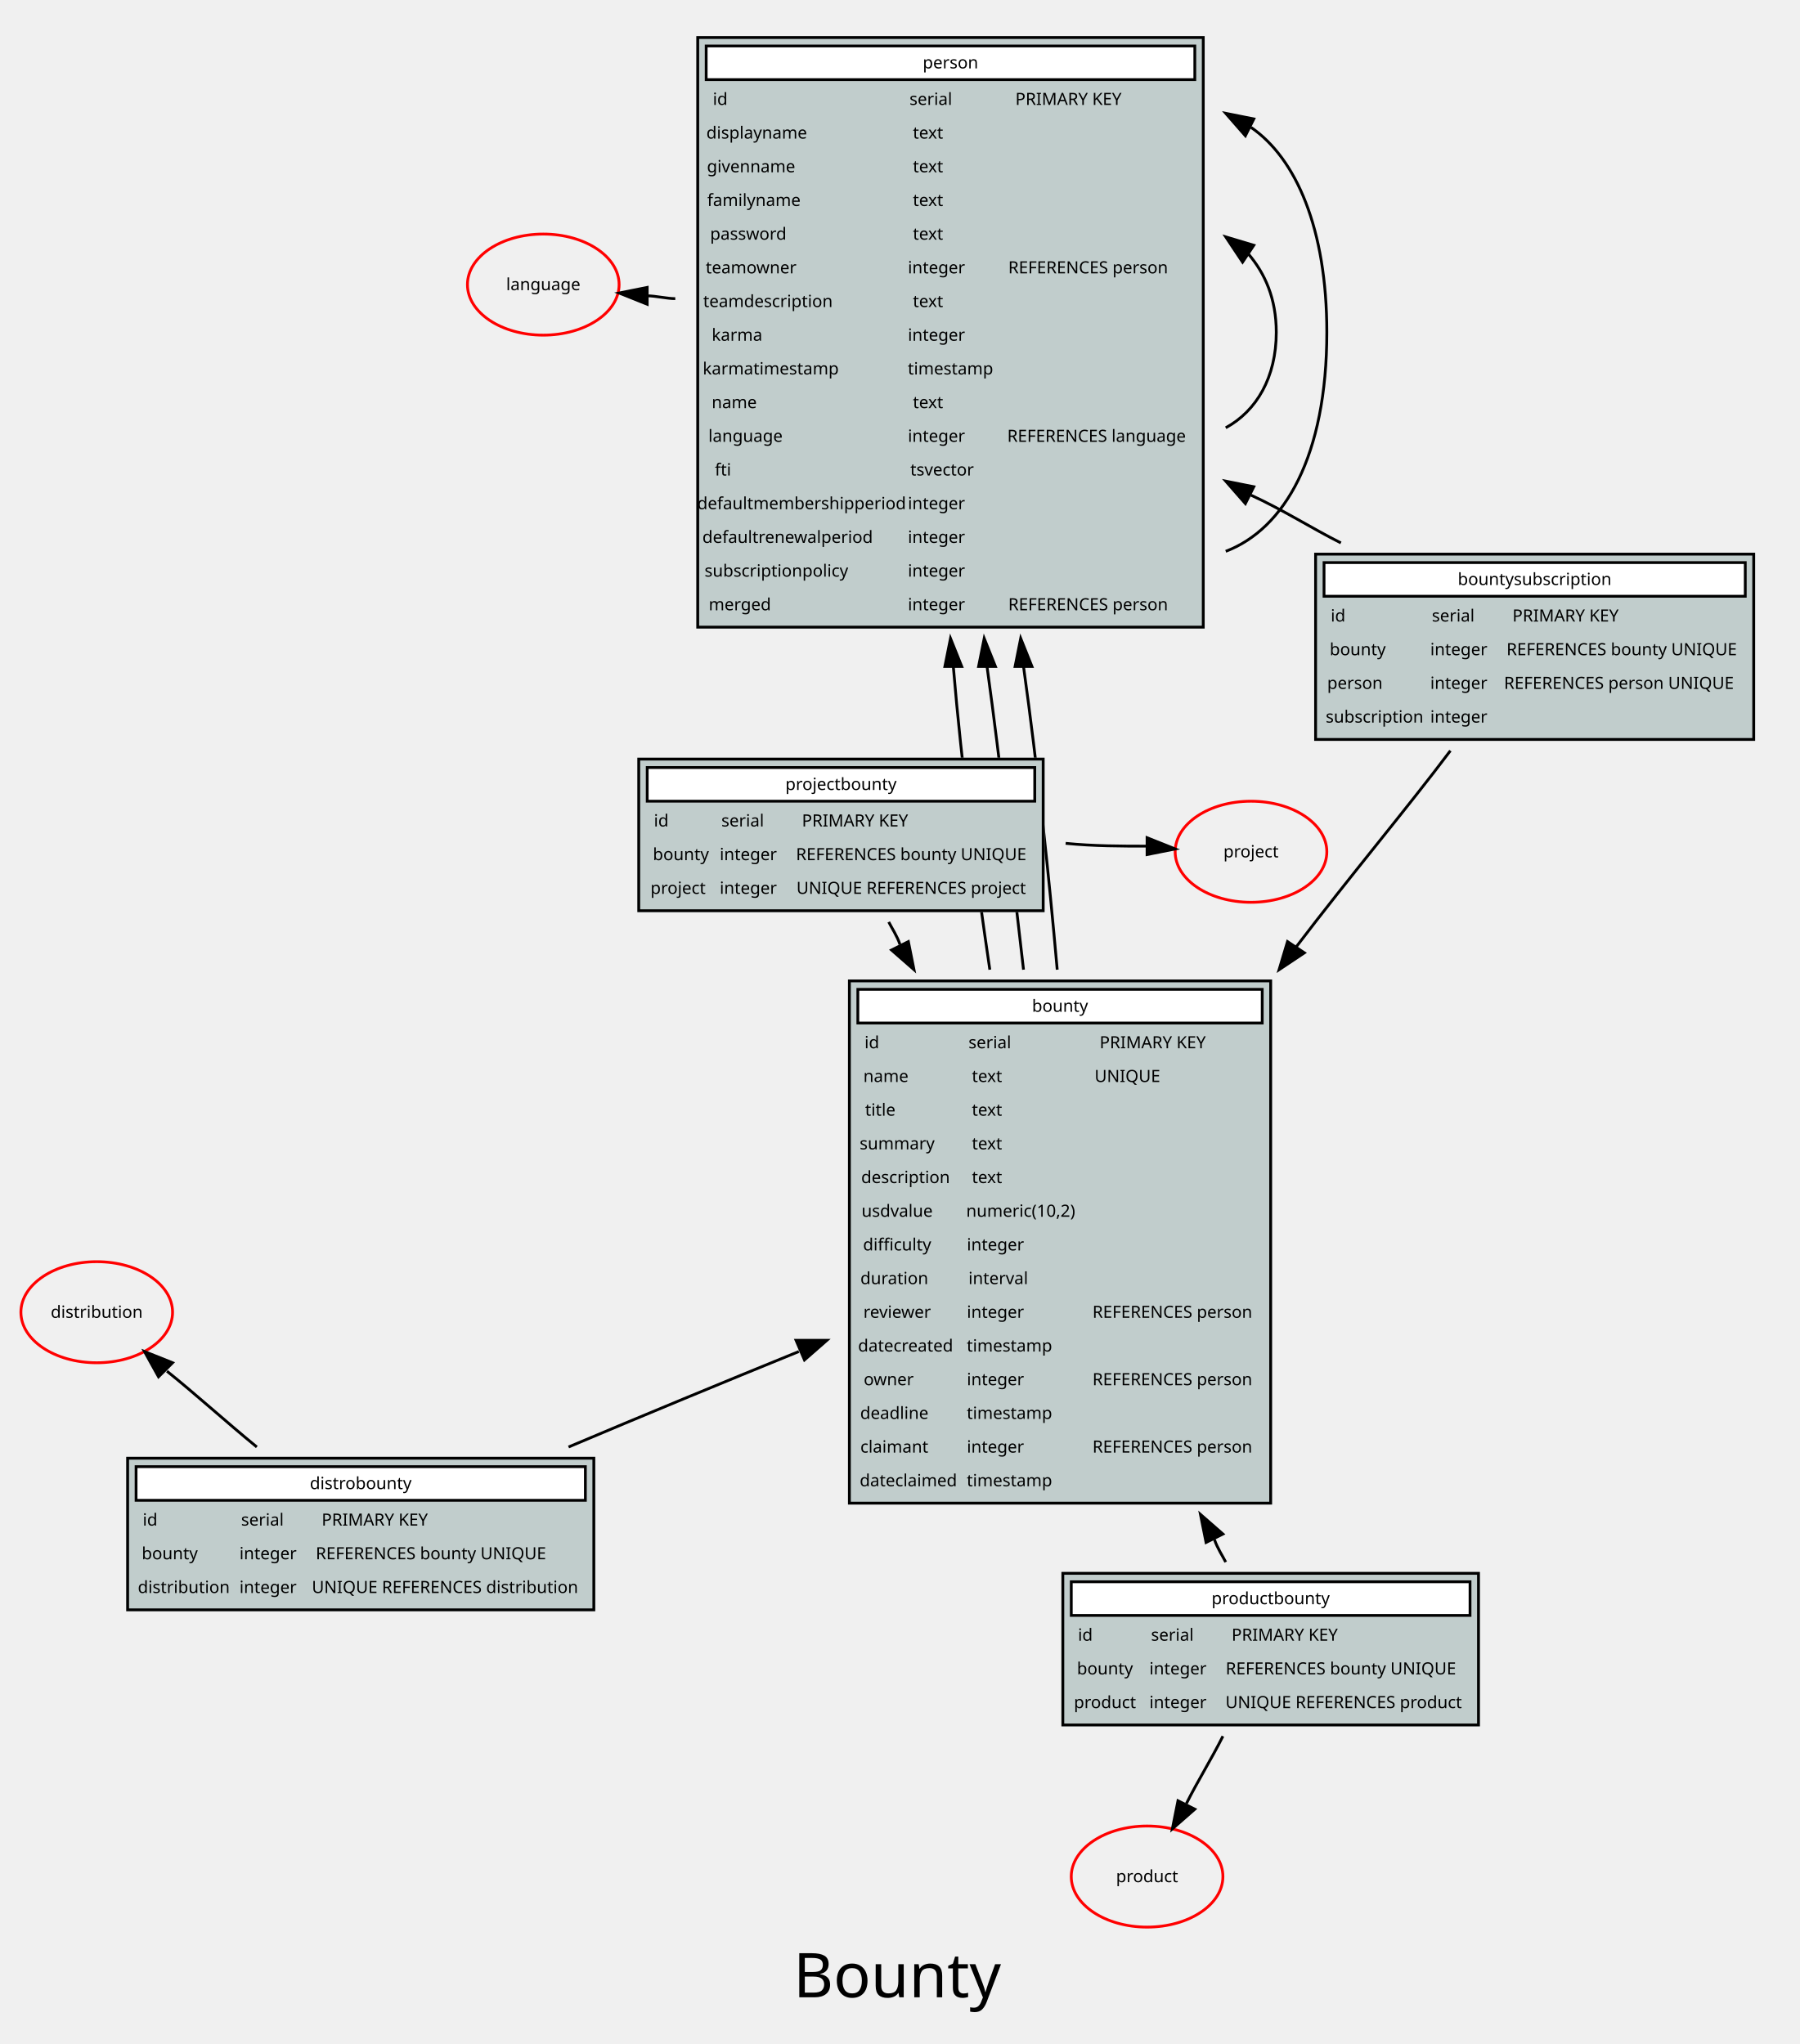
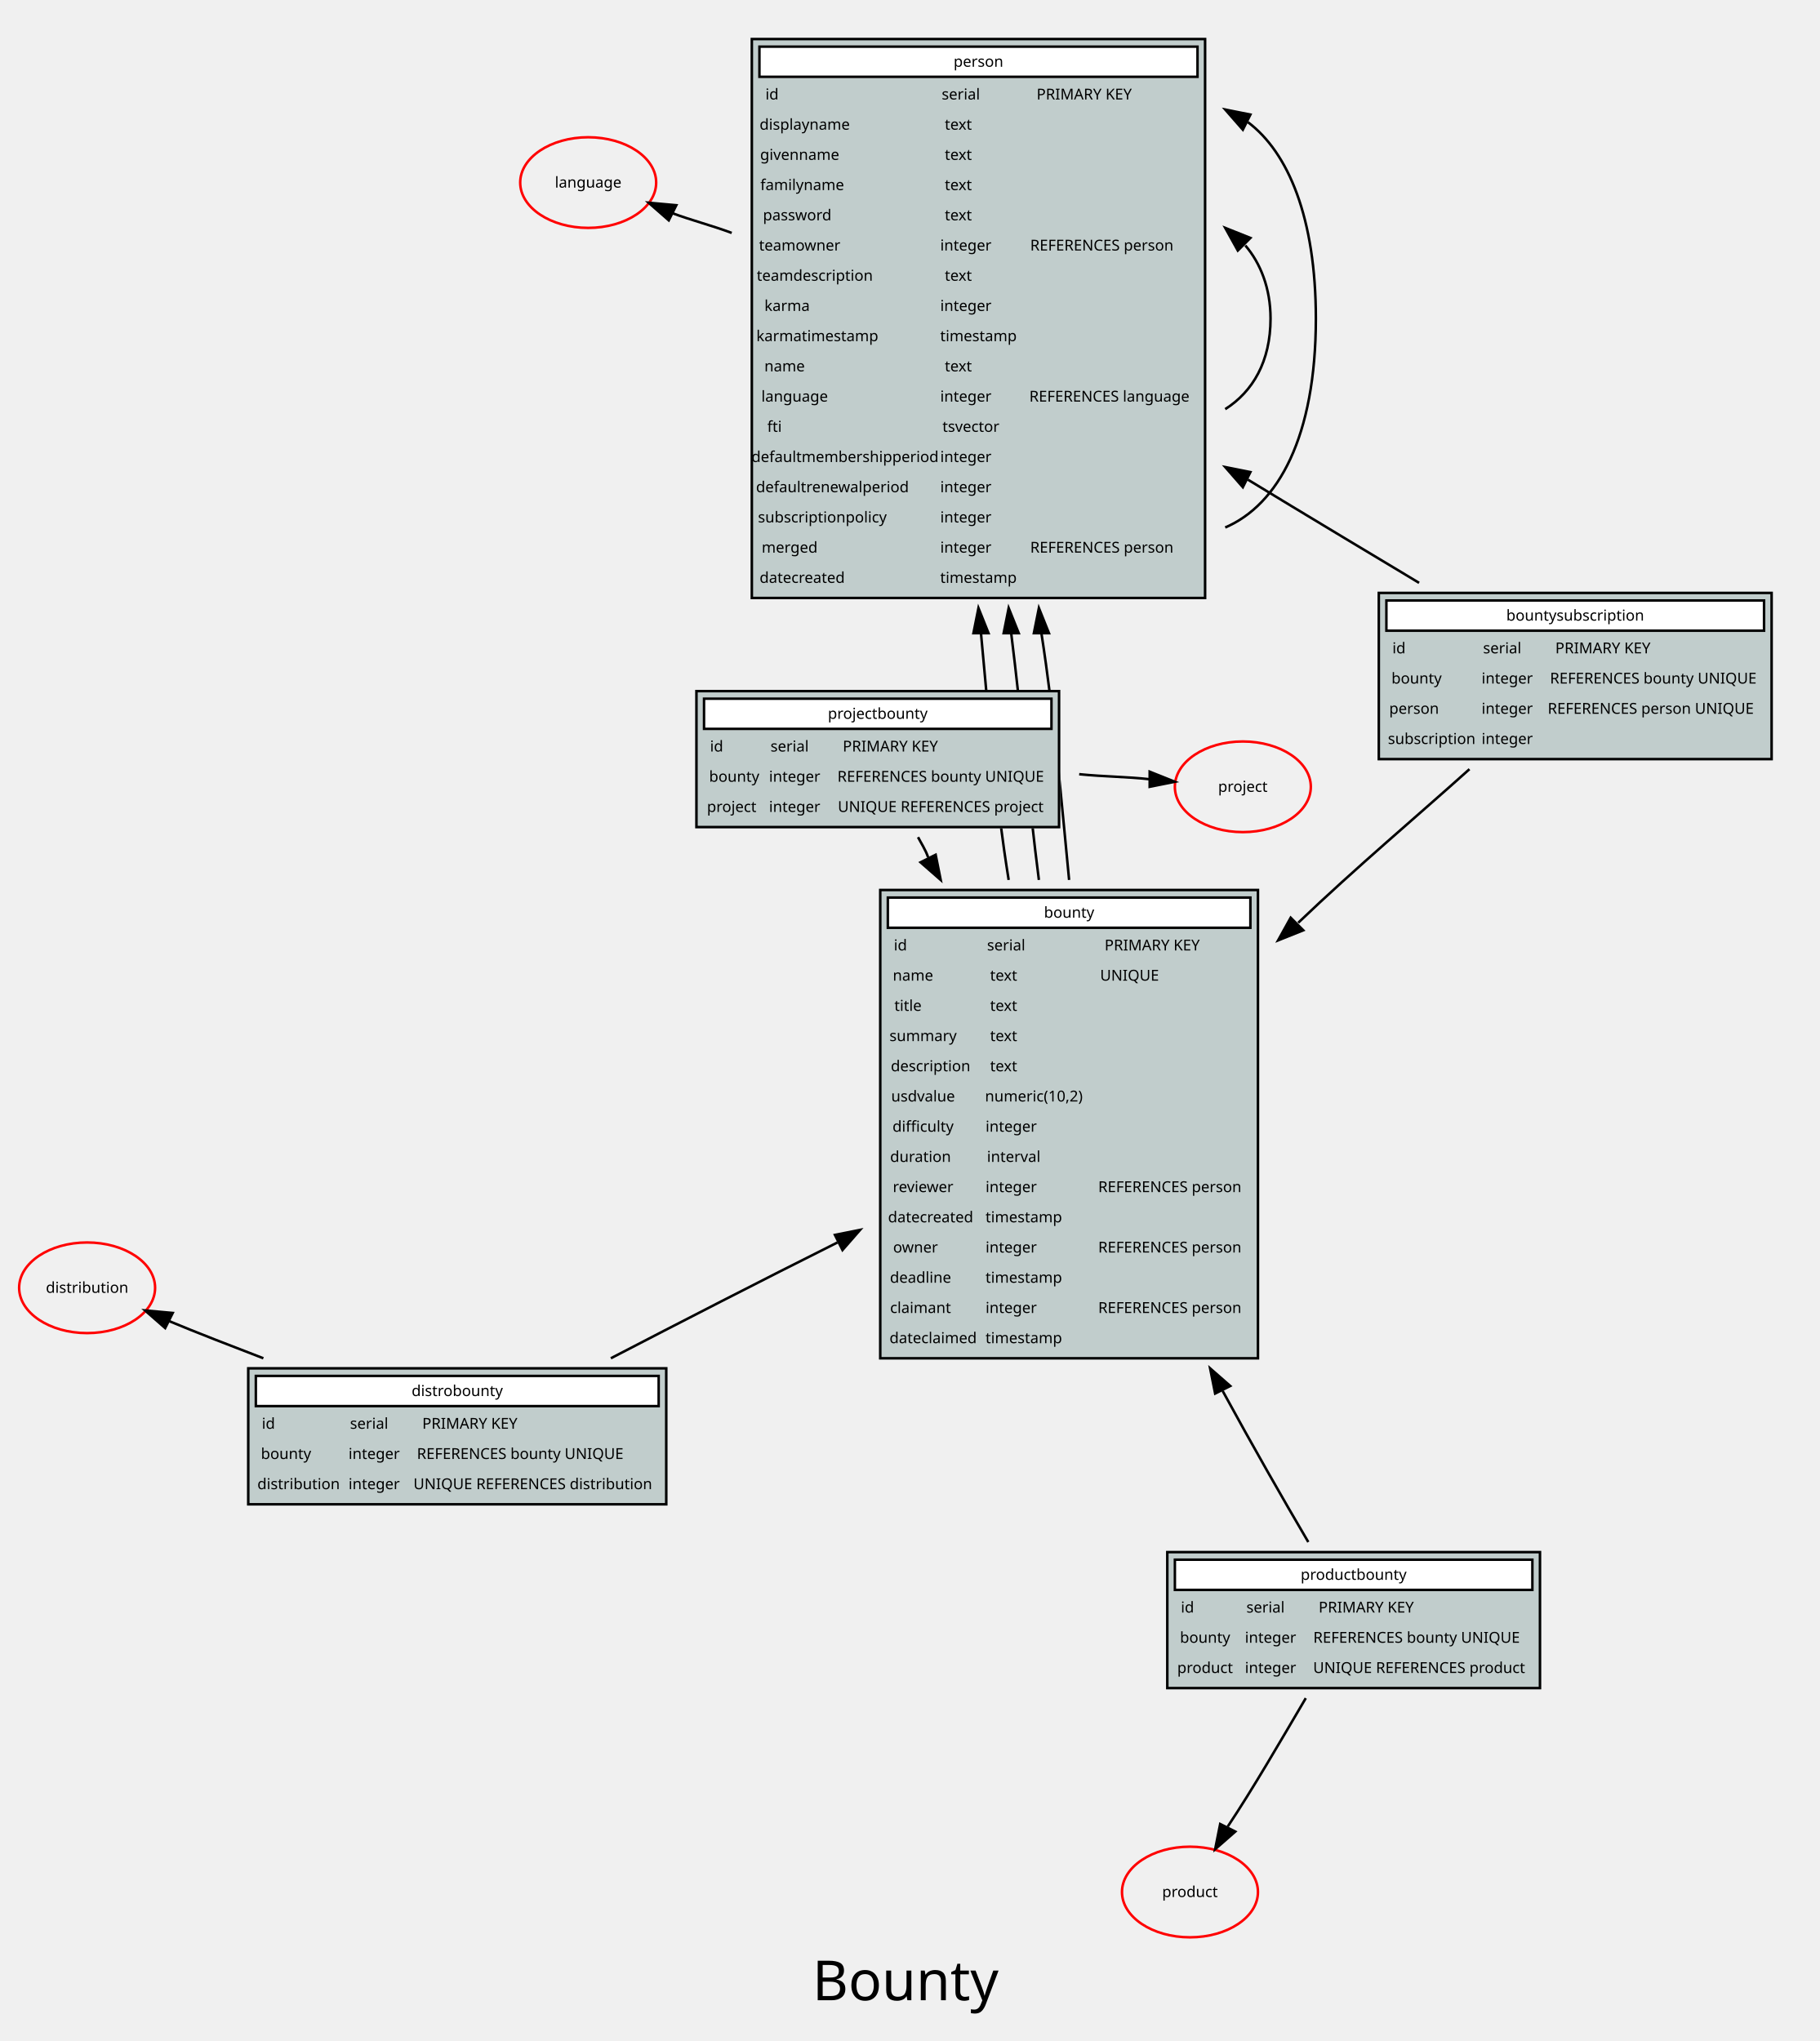
- <svg xmlns="http://www.w3.org/2000/svg" width="471px" height="535px" viewBox="-1 -1 470 534">
-   <g id="graph0" class="graph" transform="scale(0.73352)" style="font-family:Times-Roman;font-size:14.00;">
-     <text text-anchor="middle" style="font-size:22.00;" x="318" y="710">Bounty</text>
+ <svg xmlns="http://www.w3.org/2000/svg" width="477px" height="535px" viewBox="-1 -1 476 534">
+   <g id="graph0" class="graph" transform="scale(0.65869)" style="font-family:Times-Roman;font-size:14.00;">
+     <text text-anchor="middle" style="font-size:22.00;" x="358" y="793">Bounty</text>
    <g id="node1" class="node">
-       <polygon style="fill:#c1cdcc;stroke:#c1cdcc;" points="301,534 301,348 451,348 451,534 301,534" />
-       <polygon style="fill:white;stroke:white;" points="304,363 304,351 448,351 448,363 304,363" />
-       <text text-anchor="middle" style="font-size:6.00;" x="376" y="359">bounty</text>
-       <polygon style="fill:none;stroke:black;" points="304,363 304,351 448,351 448,363 304,363" />
-       <text text-anchor="middle" style="font-size:6.00;" x="309" y="372">id</text>
-       <text text-anchor="middle" style="font-size:6.00;" x="351" y="372">serial</text>
-       <text text-anchor="middle" style="font-size:6.00;" x="409" y="372"> PRIMARY KEY </text>
-       <text text-anchor="middle" style="font-size:6.00;" x="314" y="384">name</text>
-       <text text-anchor="middle" style="font-size:6.00;" x="350" y="384">text</text>
-       <text text-anchor="middle" style="font-size:6.00;" x="400" y="384"> UNIQUE </text>
-       <text text-anchor="middle" style="font-size:6.00;" x="312" y="396">title</text>
-       <text text-anchor="middle" style="font-size:6.00;" x="350" y="396">text</text>
-       <text text-anchor="middle" style="font-size:6.00;" x="318" y="408">summary</text>
-       <text text-anchor="middle" style="font-size:6.00;" x="350" y="408">text</text>
-       <text text-anchor="middle" style="font-size:6.00;" x="321" y="420">description</text>
-       <text text-anchor="middle" style="font-size:6.00;" x="350" y="420">text</text>
-       <text text-anchor="middle" style="font-size:6.00;" x="318" y="432">usdvalue</text>
-       <text text-anchor="middle" style="font-size:6.00;" x="362" y="432">numeric(10,2)</text>
-       <text text-anchor="middle" style="font-size:6.00;" x="318" y="444">difficulty</text>
-       <text text-anchor="middle" style="font-size:6.00;" x="353" y="444">integer</text>
-       <text text-anchor="middle" style="font-size:6.00;" x="317" y="456">duration</text>
-       <text text-anchor="middle" style="font-size:6.00;" x="354" y="456">interval</text>
-       <text text-anchor="middle" style="font-size:6.00;" x="318" y="468">reviewer</text>
-       <text text-anchor="middle" style="font-size:6.00;" x="353" y="468">integer</text>
-       <text text-anchor="middle" style="font-size:6.00;" x="416" y="468"> REFERENCES person </text>
-       <text text-anchor="middle" style="font-size:6.00;" x="321" y="480">datecreated</text>
-       <text text-anchor="middle" style="font-size:6.00;" x="358" y="480">timestamp</text>
-       <text text-anchor="middle" style="font-size:6.00;" x="315" y="492">owner</text>
-       <text text-anchor="middle" style="font-size:6.00;" x="353" y="492">integer</text>
-       <text text-anchor="middle" style="font-size:6.00;" x="416" y="492"> REFERENCES person </text>
-       <text text-anchor="middle" style="font-size:6.00;" x="317" y="504">deadline</text>
-       <text text-anchor="middle" style="font-size:6.00;" x="358" y="504">timestamp</text>
-       <text text-anchor="middle" style="font-size:6.00;" x="317" y="516">claimant</text>
-       <text text-anchor="middle" style="font-size:6.00;" x="353" y="516">integer</text>
-       <text text-anchor="middle" style="font-size:6.00;" x="416" y="516"> REFERENCES person </text>
-       <text text-anchor="middle" style="font-size:6.00;" x="322" y="528">dateclaimed</text>
-       <text text-anchor="middle" style="font-size:6.00;" x="358" y="528">timestamp</text>
-       <polygon style="fill:none;stroke:black;" points="301,534 301,348 451,348 451,534 301,534" />
+       <polygon style="fill:#c1cdcc;stroke:#c1cdcc;" points="348,538 348,352 498,352 498,538 348,538" />
+       <polygon style="fill:white;stroke:white;" points="351,367 351,355 495,355 495,367 351,367" />
+       <text text-anchor="middle" style="font-size:6.00;" x="423" y="363">bounty</text>
+       <polygon style="fill:none;stroke:black;" points="351,367 351,355 495,355 495,367 351,367" />
+       <text text-anchor="middle" style="font-size:6.00;" x="356" y="376">id</text>
+       <text text-anchor="middle" style="font-size:6.00;" x="398" y="376">serial</text>
+       <text text-anchor="middle" style="font-size:6.00;" x="456" y="376"> PRIMARY KEY </text>
+       <text text-anchor="middle" style="font-size:6.00;" x="361" y="388">name</text>
+       <text text-anchor="middle" style="font-size:6.00;" x="397" y="388">text</text>
+       <text text-anchor="middle" style="font-size:6.00;" x="447" y="388"> UNIQUE </text>
+       <text text-anchor="middle" style="font-size:6.00;" x="359" y="400">title</text>
+       <text text-anchor="middle" style="font-size:6.00;" x="397" y="400">text</text>
+       <text text-anchor="middle" style="font-size:6.00;" x="365" y="412">summary</text>
+       <text text-anchor="middle" style="font-size:6.00;" x="397" y="412">text</text>
+       <text text-anchor="middle" style="font-size:6.00;" x="368" y="424">description</text>
+       <text text-anchor="middle" style="font-size:6.00;" x="397" y="424">text</text>
+       <text text-anchor="middle" style="font-size:6.00;" x="365" y="436">usdvalue</text>
+       <text text-anchor="middle" style="font-size:6.00;" x="409" y="436">numeric(10,2)</text>
+       <text text-anchor="middle" style="font-size:6.00;" x="365" y="448">difficulty</text>
+       <text text-anchor="middle" style="font-size:6.00;" x="400" y="448">integer</text>
+       <text text-anchor="middle" style="font-size:6.00;" x="364" y="460">duration</text>
+       <text text-anchor="middle" style="font-size:6.00;" x="401" y="460">interval</text>
+       <text text-anchor="middle" style="font-size:6.00;" x="365" y="472">reviewer</text>
+       <text text-anchor="middle" style="font-size:6.00;" x="400" y="472">integer</text>
+       <text text-anchor="middle" style="font-size:6.00;" x="463" y="472"> REFERENCES person </text>
+       <text text-anchor="middle" style="font-size:6.00;" x="368" y="484">datecreated</text>
+       <text text-anchor="middle" style="font-size:6.00;" x="405" y="484">timestamp</text>
+       <text text-anchor="middle" style="font-size:6.00;" x="362" y="496">owner</text>
+       <text text-anchor="middle" style="font-size:6.00;" x="400" y="496">integer</text>
+       <text text-anchor="middle" style="font-size:6.00;" x="463" y="496"> REFERENCES person </text>
+       <text text-anchor="middle" style="font-size:6.00;" x="364" y="508">deadline</text>
+       <text text-anchor="middle" style="font-size:6.00;" x="405" y="508">timestamp</text>
+       <text text-anchor="middle" style="font-size:6.00;" x="364" y="520">claimant</text>
+       <text text-anchor="middle" style="font-size:6.00;" x="400" y="520">integer</text>
+       <text text-anchor="middle" style="font-size:6.00;" x="463" y="520"> REFERENCES person </text>
+       <text text-anchor="middle" style="font-size:6.00;" x="369" y="532">dateclaimed</text>
+       <text text-anchor="middle" style="font-size:6.00;" x="405" y="532">timestamp</text>
+       <polygon style="fill:none;stroke:black;" points="348,538 348,352 498,352 498,538 348,538" />
    </g>
    <g id="node4" class="node">
-       <polygon style="fill:#c1cdcc;stroke:#c1cdcc;" points="247,222 247,12 427,12 427,222 247,222" />
-       <polygon style="fill:white;stroke:white;" points="250,27 250,15 424,15 424,27 250,27" />
-       <text text-anchor="middle" style="font-size:6.00;" x="337" y="23">person</text>
-       <polygon style="fill:none;stroke:black;" points="250,27 250,15 424,15 424,27 250,27" />
-       <text text-anchor="middle" style="font-size:6.00;" x="255" y="36">id</text>
-       <text text-anchor="middle" style="font-size:6.00;" x="330" y="36">serial</text>
-       <text text-anchor="middle" style="font-size:6.00;" x="379" y="36"> PRIMARY KEY </text>
-       <text text-anchor="middle" style="font-size:6.00;" x="268" y="48">displayname</text>
-       <text text-anchor="middle" style="font-size:6.00;" x="329" y="48">text</text>
-       <text text-anchor="middle" style="font-size:6.00;" x="266" y="60">givenname</text>
-       <text text-anchor="middle" style="font-size:6.00;" x="329" y="60">text</text>
-       <text text-anchor="middle" style="font-size:6.00;" x="267" y="72">familyname</text>
-       <text text-anchor="middle" style="font-size:6.00;" x="329" y="72">text</text>
-       <text text-anchor="middle" style="font-size:6.00;" x="265" y="84">password</text>
-       <text text-anchor="middle" style="font-size:6.00;" x="329" y="84">text</text>
-       <text text-anchor="middle" style="font-size:6.00;" x="266" y="96">teamowner</text>
-       <text text-anchor="middle" style="font-size:6.00;" x="332" y="96">integer</text>
-       <text text-anchor="middle" style="font-size:6.00;" x="386" y="96"> REFERENCES person </text>
-       <text text-anchor="middle" style="font-size:6.00;" x="272" y="108">teamdescription</text>
-       <text text-anchor="middle" style="font-size:6.00;" x="329" y="108">text</text>
-       <text text-anchor="middle" style="font-size:6.00;" x="261" y="120">karma</text>
-       <text text-anchor="middle" style="font-size:6.00;" x="332" y="120">integer</text>
-       <text text-anchor="middle" style="font-size:6.00;" x="273" y="132">karmatimestamp</text>
-       <text text-anchor="middle" style="font-size:6.00;" x="337" y="132">timestamp</text>
-       <text text-anchor="middle" style="font-size:6.00;" x="260" y="144">name</text>
-       <text text-anchor="middle" style="font-size:6.00;" x="329" y="144">text</text>
-       <text text-anchor="middle" style="font-size:6.00;" x="264" y="156">language</text>
-       <text text-anchor="middle" style="font-size:6.00;" x="332" y="156">integer</text>
-       <text text-anchor="middle" style="font-size:6.00;" x="389" y="156"> REFERENCES language </text>
-       <text text-anchor="middle" style="font-size:6.00;" x="256" y="168">fti</text>
-       <text text-anchor="middle" style="font-size:6.00;" x="334" y="168">tsvector</text>
-       <text text-anchor="middle" style="font-size:6.00;" x="284" y="180">defaultmembershipperiod</text>
-       <text text-anchor="middle" style="font-size:6.00;" x="332" y="180">integer</text>
-       <text text-anchor="middle" style="font-size:6.00;" x="279" y="192">defaultrenewalperiod</text>
-       <text text-anchor="middle" style="font-size:6.00;" x="332" y="192">integer</text>
-       <text text-anchor="middle" style="font-size:6.00;" x="275" y="204">subscriptionpolicy</text>
-       <text text-anchor="middle" style="font-size:6.00;" x="332" y="204">integer</text>
-       <text text-anchor="middle" style="font-size:6.00;" x="262" y="216">merged</text>
-       <text text-anchor="middle" style="font-size:6.00;" x="332" y="216">integer</text>
-       <text text-anchor="middle" style="font-size:6.00;" x="386" y="216"> REFERENCES person </text>
-       <polygon style="fill:none;stroke:black;" points="247,222 247,12 427,12 427,222 247,222" />
+       <polygon style="fill:#c1cdcc;stroke:#c1cdcc;" points="297,236 297,14 477,14 477,236 297,236" />
+       <polygon style="fill:white;stroke:white;" points="300,29 300,17 474,17 474,29 300,29" />
+       <text text-anchor="middle" style="font-size:6.00;" x="387" y="25">person</text>
+       <polygon style="fill:none;stroke:black;" points="300,29 300,17 474,17 474,29 300,29" />
+       <text text-anchor="middle" style="font-size:6.00;" x="305" y="38">id</text>
+       <text text-anchor="middle" style="font-size:6.00;" x="380" y="38">serial</text>
+       <text text-anchor="middle" style="font-size:6.00;" x="429" y="38"> PRIMARY KEY </text>
+       <text text-anchor="middle" style="font-size:6.00;" x="318" y="50">displayname</text>
+       <text text-anchor="middle" style="font-size:6.00;" x="379" y="50">text</text>
+       <text text-anchor="middle" style="font-size:6.00;" x="316" y="62">givenname</text>
+       <text text-anchor="middle" style="font-size:6.00;" x="379" y="62">text</text>
+       <text text-anchor="middle" style="font-size:6.00;" x="317" y="74">familyname</text>
+       <text text-anchor="middle" style="font-size:6.00;" x="379" y="74">text</text>
+       <text text-anchor="middle" style="font-size:6.00;" x="315" y="86">password</text>
+       <text text-anchor="middle" style="font-size:6.00;" x="379" y="86">text</text>
+       <text text-anchor="middle" style="font-size:6.00;" x="316" y="98">teamowner</text>
+       <text text-anchor="middle" style="font-size:6.00;" x="382" y="98">integer</text>
+       <text text-anchor="middle" style="font-size:6.00;" x="436" y="98"> REFERENCES person </text>
+       <text text-anchor="middle" style="font-size:6.00;" x="322" y="110">teamdescription</text>
+       <text text-anchor="middle" style="font-size:6.00;" x="379" y="110">text</text>
+       <text text-anchor="middle" style="font-size:6.00;" x="311" y="122">karma</text>
+       <text text-anchor="middle" style="font-size:6.00;" x="382" y="122">integer</text>
+       <text text-anchor="middle" style="font-size:6.00;" x="323" y="134">karmatimestamp</text>
+       <text text-anchor="middle" style="font-size:6.00;" x="387" y="134">timestamp</text>
+       <text text-anchor="middle" style="font-size:6.00;" x="310" y="146">name</text>
+       <text text-anchor="middle" style="font-size:6.00;" x="379" y="146">text</text>
+       <text text-anchor="middle" style="font-size:6.00;" x="314" y="158">language</text>
+       <text text-anchor="middle" style="font-size:6.00;" x="382" y="158">integer</text>
+       <text text-anchor="middle" style="font-size:6.00;" x="439" y="158"> REFERENCES language </text>
+       <text text-anchor="middle" style="font-size:6.00;" x="306" y="170">fti</text>
+       <text text-anchor="middle" style="font-size:6.00;" x="384" y="170">tsvector</text>
+       <text text-anchor="middle" style="font-size:6.00;" x="334" y="182">defaultmembershipperiod</text>
+       <text text-anchor="middle" style="font-size:6.00;" x="382" y="182">integer</text>
+       <text text-anchor="middle" style="font-size:6.00;" x="329" y="194">defaultrenewalperiod</text>
+       <text text-anchor="middle" style="font-size:6.00;" x="382" y="194">integer</text>
+       <text text-anchor="middle" style="font-size:6.00;" x="325" y="206">subscriptionpolicy</text>
+       <text text-anchor="middle" style="font-size:6.00;" x="382" y="206">integer</text>
+       <text text-anchor="middle" style="font-size:6.00;" x="312" y="218">merged</text>
+       <text text-anchor="middle" style="font-size:6.00;" x="382" y="218">integer</text>
+       <text text-anchor="middle" style="font-size:6.00;" x="436" y="218"> REFERENCES person </text>
+       <text text-anchor="middle" style="font-size:6.00;" x="317" y="230">datecreated</text>
+       <text text-anchor="middle" style="font-size:6.00;" x="387" y="230">timestamp</text>
+       <polygon style="fill:none;stroke:black;" points="297,236 297,14 477,14 477,236 297,236" />
    </g>
    <g id="edge2" class="edge">
-       <path style="fill:none;stroke:black;" d="M351,344C346,310 341,272 338,236" />
-       <polygon style="fill:black;stroke:black;" points="335,236 337,226 341,236 335,236" />
+       <path style="fill:none;stroke:black;" d="M399,348C394,317 391,283 388,250" />
+       <polygon style="fill:black;stroke:black;" points="385,250 387,240 391,250 385,250" />
    </g>
    <g id="edge4" class="edge">
-       <path style="fill:none;stroke:black;" d="M375,344C372,310 368,272 363,236" />
-       <polygon style="fill:black;stroke:black;" points="360,236 362,226 366,236 360,236" />
+       <path style="fill:none;stroke:black;" d="M423,348C420,317 417,282 412,250" />
+       <polygon style="fill:black;stroke:black;" points="409,250 411,240 415,250 409,250" />
    </g>
    <g id="edge6" class="edge">
-       <path style="fill:none;stroke:black;" d="M363,344C359,310 355,272 350,236" />
-       <polygon style="fill:black;stroke:black;" points="347,236 349,226 353,236 347,236" />
+       <path style="fill:none;stroke:black;" d="M411,348C407,317 404,282 400,250" />
+       <polygon style="fill:black;stroke:black;" points="397,250 399,240 403,250 397,250" />
    </g>
    <g id="node2" class="node">
-       <polygon style="fill:#c1cdcc;stroke:#c1cdcc;" points="467,262 467,196 623,196 623,262 467,262" />
-       <polygon style="fill:white;stroke:white;" points="470,211 470,199 620,199 620,211 470,211" />
-       <text text-anchor="middle" style="font-size:6.00;" x="545" y="207">bountysubscription</text>
-       <polygon style="fill:none;stroke:black;" points="470,211 470,199 620,199 620,211 470,211" />
-       <text text-anchor="middle" style="font-size:6.00;" x="475" y="220">id</text>
-       <text text-anchor="middle" style="font-size:6.00;" x="516" y="220">serial</text>
-       <text text-anchor="middle" style="font-size:6.00;" x="556" y="220"> PRIMARY KEY </text>
-       <text text-anchor="middle" style="font-size:6.00;" x="482" y="232">bounty</text>
-       <text text-anchor="middle" style="font-size:6.00;" x="518" y="232">integer</text>
-       <text text-anchor="middle" style="font-size:6.00;" x="576" y="232"> REFERENCES bounty UNIQUE </text>
-       <text text-anchor="middle" style="font-size:6.00;" x="481" y="244">person</text>
-       <text text-anchor="middle" style="font-size:6.00;" x="518" y="244">integer</text>
-       <text text-anchor="middle" style="font-size:6.00;" x="575" y="244"> REFERENCES person UNIQUE </text>
-       <text text-anchor="middle" style="font-size:6.00;" x="488" y="256">subscription</text>
-       <text text-anchor="middle" style="font-size:6.00;" x="518" y="256">integer</text>
-       <polygon style="fill:none;stroke:black;" points="467,262 467,196 623,196 623,262 467,262" />
+       <polygon style="fill:#c1cdcc;stroke:#c1cdcc;" points="546,300 546,234 702,234 702,300 546,300" />
+       <polygon style="fill:white;stroke:white;" points="549,249 549,237 699,237 699,249 549,249" />
+       <text text-anchor="middle" style="font-size:6.00;" x="624" y="245">bountysubscription</text>
+       <polygon style="fill:none;stroke:black;" points="549,249 549,237 699,237 699,249 549,249" />
+       <text text-anchor="middle" style="font-size:6.00;" x="554" y="258">id</text>
+       <text text-anchor="middle" style="font-size:6.00;" x="595" y="258">serial</text>
+       <text text-anchor="middle" style="font-size:6.00;" x="635" y="258"> PRIMARY KEY </text>
+       <text text-anchor="middle" style="font-size:6.00;" x="561" y="270">bounty</text>
+       <text text-anchor="middle" style="font-size:6.00;" x="597" y="270">integer</text>
+       <text text-anchor="middle" style="font-size:6.00;" x="655" y="270"> REFERENCES bounty UNIQUE </text>
+       <text text-anchor="middle" style="font-size:6.00;" x="560" y="282">person</text>
+       <text text-anchor="middle" style="font-size:6.00;" x="597" y="282">integer</text>
+       <text text-anchor="middle" style="font-size:6.00;" x="654" y="282"> REFERENCES person UNIQUE </text>
+       <text text-anchor="middle" style="font-size:6.00;" x="567" y="294">subscription</text>
+       <text text-anchor="middle" style="font-size:6.00;" x="597" y="294">integer</text>
+       <polygon style="fill:none;stroke:black;" points="546,300 546,234 702,234 702,300 546,300" />
    </g>
    <g id="edge8" class="edge">
-       <path style="fill:none;stroke:black;" d="M515,266C500,286 479,311 460,336" />
-       <polygon style="fill:black;stroke:black;" points="463,338 454,344 457,334 463,338" />
+       <path style="fill:none;stroke:black;" d="M582,304C562,322 537,343 514,365" />
+       <polygon style="fill:black;stroke:black;" points="516,368 506,372 511,363 516,368" />
    </g>
    <g id="edge10" class="edge">
-       <path style="fill:none;stroke:black;" d="M476,192C466,187 455,180 444,175" />
-       <polygon style="fill:black;stroke:black;" points="442,178 435,170 445,172 442,178" />
+       <path style="fill:none;stroke:black;" d="M562,230C542,218 517,203 494,189" />
+       <polygon style="fill:black;stroke:black;" points="492,192 485,184 495,186 492,192" />
    </g>
    <g id="node3" class="node">
-       <polygon style="fill:#c1cdcc;stroke:#c1cdcc;" points="44,572 44,518 210,518 210,572 44,572" />
-       <polygon style="fill:white;stroke:white;" points="47,533 47,521 207,521 207,533 47,533" />
-       <text text-anchor="middle" style="font-size:6.00;" x="127" y="529">distrobounty</text>
-       <polygon style="fill:none;stroke:black;" points="47,533 47,521 207,521 207,533 47,533" />
-       <text text-anchor="middle" style="font-size:6.00;" x="52" y="542">id</text>
-       <text text-anchor="middle" style="font-size:6.00;" x="92" y="542">serial</text>
-       <text text-anchor="middle" style="font-size:6.00;" x="132" y="542"> PRIMARY KEY </text>
-       <text text-anchor="middle" style="font-size:6.00;" x="59" y="554">bounty</text>
-       <text text-anchor="middle" style="font-size:6.00;" x="94" y="554">integer</text>
-       <text text-anchor="middle" style="font-size:6.00;" x="152" y="554"> REFERENCES bounty UNIQUE </text>
-       <text text-anchor="middle" style="font-size:6.00;" x="64" y="566">distribution</text>
-       <text text-anchor="middle" style="font-size:6.00;" x="94" y="566">integer</text>
-       <text text-anchor="middle" style="font-size:6.00;" x="157" y="566"> UNIQUE REFERENCES distribution </text>
-       <polygon style="fill:none;stroke:black;" points="44,572 44,518 210,518 210,572 44,572" />
+       <polygon style="fill:#c1cdcc;stroke:#c1cdcc;" points="97,596 97,542 263,542 263,596 97,596" />
+       <polygon style="fill:white;stroke:white;" points="100,557 100,545 260,545 260,557 100,557" />
+       <text text-anchor="middle" style="font-size:6.00;" x="180" y="553">distrobounty</text>
+       <polygon style="fill:none;stroke:black;" points="100,557 100,545 260,545 260,557 100,557" />
+       <text text-anchor="middle" style="font-size:6.00;" x="105" y="566">id</text>
+       <text text-anchor="middle" style="font-size:6.00;" x="145" y="566">serial</text>
+       <text text-anchor="middle" style="font-size:6.00;" x="185" y="566"> PRIMARY KEY </text>
+       <text text-anchor="middle" style="font-size:6.00;" x="112" y="578">bounty</text>
+       <text text-anchor="middle" style="font-size:6.00;" x="147" y="578">integer</text>
+       <text text-anchor="middle" style="font-size:6.00;" x="205" y="578"> REFERENCES bounty UNIQUE </text>
+       <text text-anchor="middle" style="font-size:6.00;" x="117" y="590">distribution</text>
+       <text text-anchor="middle" style="font-size:6.00;" x="147" y="590">integer</text>
+       <text text-anchor="middle" style="font-size:6.00;" x="210" y="590"> UNIQUE REFERENCES distribution </text>
+       <polygon style="fill:none;stroke:black;" points="97,596 97,542 263,542 263,596 97,596" />
    </g>
    <g id="edge12" class="edge">
-       <path style="fill:none;stroke:black;" d="M201,514C227,503 256,491 283,480" />
-       <polygon style="fill:black;stroke:black;" points="282,476 293,476 285,483 282,476" />
+       <path style="fill:none;stroke:black;" d="M241,538C268,524 301,507 331,492" />
+       <polygon style="fill:black;stroke:black;" points="330,489 340,487 333,495 330,489" />
    </g>
    <g id="node13" class="node">
-       <ellipse cx="33" cy="466" rx="27" ry="18" style="fill:none;stroke:red;" />
-       <text text-anchor="middle" style="font-size:6.00;" x="33" y="468">distribution</text>
+       <ellipse cx="33" cy="510" rx="27" ry="18" style="fill:none;stroke:red;" />
+       <text text-anchor="middle" style="font-size:6.00;" x="33" y="512">distribution</text>
    </g>
    <g id="edge14" class="edge">
-       <path style="fill:none;stroke:black;" d="M90,514C79,505 68,495 58,487" />
-       <polygon style="fill:black;stroke:black;" points="55,489 50,480 60,484 55,489" />
+       <path style="fill:none;stroke:black;" d="M103,538C90,533 77,528 65,523" />
+       <polygon style="fill:black;stroke:black;" points="64,526 56,519 67,520 64,526" />
    </g>
    <g id="edge16" class="edge">
-       <path style="fill:none;stroke:black;" d="M435,151C446,145 453,133 453,117 453,105 449,96 443,89" />
-       <polygon style="fill:black;stroke:black;" points="441,92 435,83 445,86 441,92" />
+       <path style="fill:none;stroke:black;" d="M485,161C496,154 503,142 503,125 503,113 499,103 493,96" />
+       <polygon style="fill:black;stroke:black;" points="490,98 485,89 495,93 490,98" />
    </g>
    <g id="edge20" class="edge">
-       <path style="fill:none;stroke:black;" d="M435,195C456,187 471,161 471,117 471,80 460,55 444,44" />
-       <polygon style="fill:black;stroke:black;" points="442,47 435,39 445,41 442,47" />
+       <path style="fill:none;stroke:black;" d="M485,208C506,199 521,172 521,125 521,85 510,59 494,47" />
+       <polygon style="fill:black;stroke:black;" points="492,50 485,42 495,44 492,50" />
    </g>
    <g id="node16" class="node">
-       <ellipse cx="192" cy="100" rx="27" ry="18" style="fill:none;stroke:red;" />
-       <text text-anchor="middle" style="font-size:6.00;" x="192" y="102">language</text>
+       <ellipse cx="232" cy="71" rx="27" ry="18" style="fill:none;stroke:red;" />
+       <text text-anchor="middle" style="font-size:6.00;" x="232" y="73">language</text>
    </g>
    <g id="edge18" class="edge">
-       <path style="fill:none;stroke:black;" d="M239,105C236,105 232,104 229,104" />
-       <polygon style="fill:black;stroke:black;" points="229,107 219,103 229,101 229,107" />
+       <path style="fill:none;stroke:black;" d="M289,91C281,88 273,86 265,83" />
+       <polygon style="fill:black;stroke:black;" points="264,86 256,79 267,80 264,86" />
    </g>
    <g id="node5" class="node">
-       <polygon style="fill:#c1cdcc;stroke:#c1cdcc;" points="377,613 377,559 525,559 525,613 377,613" />
-       <polygon style="fill:white;stroke:white;" points="380,574 380,562 522,562 522,574 380,574" />
-       <text text-anchor="middle" style="font-size:6.00;" x="451" y="570">productbounty</text>
-       <polygon style="fill:none;stroke:black;" points="380,574 380,562 522,562 522,574 380,574" />
-       <text text-anchor="middle" style="font-size:6.00;" x="385" y="583">id</text>
-       <text text-anchor="middle" style="font-size:6.00;" x="416" y="583">serial</text>
-       <text text-anchor="middle" style="font-size:6.00;" x="456" y="583"> PRIMARY KEY </text>
-       <text text-anchor="middle" style="font-size:6.00;" x="392" y="595">bounty</text>
-       <text text-anchor="middle" style="font-size:6.00;" x="418" y="595">integer</text>
-       <text text-anchor="middle" style="font-size:6.00;" x="476" y="595"> REFERENCES bounty UNIQUE </text>
-       <text text-anchor="middle" style="font-size:6.00;" x="392" y="607">product</text>
-       <text text-anchor="middle" style="font-size:6.00;" x="418" y="607">integer</text>
-       <text text-anchor="middle" style="font-size:6.00;" x="477" y="607"> UNIQUE REFERENCES product </text>
-       <polygon style="fill:none;stroke:black;" points="377,613 377,559 525,559 525,613 377,613" />
+       <polygon style="fill:#c1cdcc;stroke:#c1cdcc;" points="462,669 462,615 610,615 610,669 462,669" />
+       <polygon style="fill:white;stroke:white;" points="465,630 465,618 607,618 607,630 465,630" />
+       <text text-anchor="middle" style="font-size:6.00;" x="536" y="626">productbounty</text>
+       <polygon style="fill:none;stroke:black;" points="465,630 465,618 607,618 607,630 465,630" />
+       <text text-anchor="middle" style="font-size:6.00;" x="470" y="639">id</text>
+       <text text-anchor="middle" style="font-size:6.00;" x="501" y="639">serial</text>
+       <text text-anchor="middle" style="font-size:6.00;" x="541" y="639"> PRIMARY KEY </text>
+       <text text-anchor="middle" style="font-size:6.00;" x="477" y="651">bounty</text>
+       <text text-anchor="middle" style="font-size:6.00;" x="503" y="651">integer</text>
+       <text text-anchor="middle" style="font-size:6.00;" x="561" y="651"> REFERENCES bounty UNIQUE </text>
+       <text text-anchor="middle" style="font-size:6.00;" x="477" y="663">product</text>
+       <text text-anchor="middle" style="font-size:6.00;" x="503" y="663">integer</text>
+       <text text-anchor="middle" style="font-size:6.00;" x="562" y="663"> UNIQUE REFERENCES product </text>
+       <polygon style="fill:none;stroke:black;" points="462,669 462,615 610,615 610,669 462,669" />
    </g>
    <g id="edge22" class="edge">
-       <path style="fill:none;stroke:black;" d="M435,555C434,553 432,550 431,547" />
-       <polygon style="fill:black;stroke:black;" points="428,548 426,538 434,545 428,548" />
+       <path style="fill:none;stroke:black;" d="M518,611C508,594 496,573 484,551" />
+       <polygon style="fill:black;stroke:black;" points="481,552 479,542 487,549 481,552" />
    </g>
    <g id="node20" class="node">
-       <ellipse cx="407" cy="667" rx="27" ry="18" style="fill:none;stroke:red;" />
-       <text text-anchor="middle" style="font-size:6.00;" x="407" y="669">product</text>
+       <ellipse cx="471" cy="750" rx="27" ry="18" style="fill:none;stroke:red;" />
+       <text text-anchor="middle" style="font-size:6.00;" x="471" y="752">product</text>
    </g>
    <g id="edge24" class="edge">
-       <path style="fill:none;stroke:black;" d="M434,617C430,625 425,633 421,641" />
-       <polygon style="fill:black;stroke:black;" points="424,643 416,650 418,640 424,643" />
+       <path style="fill:none;stroke:black;" d="M517,673C507,690 496,709 486,724" />
+       <polygon style="fill:black;stroke:black;" points="489,726 481,733 483,723 489,726" />
    </g>
    <g id="node6" class="node">
-       <polygon style="fill:#c1cdcc;stroke:#c1cdcc;" points="226,323 226,269 370,269 370,323 226,323" />
-       <polygon style="fill:white;stroke:white;" points="229,284 229,272 367,272 367,284 229,284" />
-       <text text-anchor="middle" style="font-size:6.00;" x="298" y="280">projectbounty</text>
-       <polygon style="fill:none;stroke:black;" points="229,284 229,272 367,272 367,284 229,284" />
-       <text text-anchor="middle" style="font-size:6.00;" x="234" y="293">id</text>
-       <text text-anchor="middle" style="font-size:6.00;" x="263" y="293">serial</text>
-       <text text-anchor="middle" style="font-size:6.00;" x="303" y="293"> PRIMARY KEY </text>
-       <text text-anchor="middle" style="font-size:6.00;" x="241" y="305">bounty</text>
-       <text text-anchor="middle" style="font-size:6.00;" x="265" y="305">integer</text>
-       <text text-anchor="middle" style="font-size:6.00;" x="323" y="305"> REFERENCES bounty UNIQUE </text>
-       <text text-anchor="middle" style="font-size:6.00;" x="240" y="317">project</text>
-       <text text-anchor="middle" style="font-size:6.00;" x="265" y="317">integer</text>
-       <text text-anchor="middle" style="font-size:6.00;" x="323" y="317"> UNIQUE REFERENCES project </text>
-       <polygon style="fill:none;stroke:black;" points="226,323 226,269 370,269 370,323 226,323" />
+       <polygon style="fill:#c1cdcc;stroke:#c1cdcc;" points="275,327 275,273 419,273 419,327 275,327" />
+       <polygon style="fill:white;stroke:white;" points="278,288 278,276 416,276 416,288 278,288" />
+       <text text-anchor="middle" style="font-size:6.00;" x="347" y="284">projectbounty</text>
+       <polygon style="fill:none;stroke:black;" points="278,288 278,276 416,276 416,288 278,288" />
+       <text text-anchor="middle" style="font-size:6.00;" x="283" y="297">id</text>
+       <text text-anchor="middle" style="font-size:6.00;" x="312" y="297">serial</text>
+       <text text-anchor="middle" style="font-size:6.00;" x="352" y="297"> PRIMARY KEY </text>
+       <text text-anchor="middle" style="font-size:6.00;" x="290" y="309">bounty</text>
+       <text text-anchor="middle" style="font-size:6.00;" x="314" y="309">integer</text>
+       <text text-anchor="middle" style="font-size:6.00;" x="372" y="309"> REFERENCES bounty UNIQUE </text>
+       <text text-anchor="middle" style="font-size:6.00;" x="289" y="321">project</text>
+       <text text-anchor="middle" style="font-size:6.00;" x="314" y="321">integer</text>
+       <text text-anchor="middle" style="font-size:6.00;" x="372" y="321"> UNIQUE REFERENCES project </text>
+       <polygon style="fill:none;stroke:black;" points="275,327 275,273 419,273 419,327 275,327" />
    </g>
    <g id="edge26" class="edge">
-       <path style="fill:none;stroke:black;" d="M315,327C316,329 318,332 319,335" />
-       <polygon style="fill:black;stroke:black;" points="322,334 324,344 316,337 322,334" />
+       <path style="fill:none;stroke:black;" d="M363,331C364,333 366,336 367,339" />
+       <polygon style="fill:black;stroke:black;" points="370,338 372,348 364,341 370,338" />
    </g>
    <g id="node23" class="node">
-       <ellipse cx="444" cy="302" rx="27" ry="18" style="fill:none;stroke:red;" />
-       <text text-anchor="middle" style="font-size:6.00;" x="444" y="304">project</text>
+       <ellipse cx="492" cy="311" rx="27" ry="18" style="fill:none;stroke:red;" />
+       <text text-anchor="middle" style="font-size:6.00;" x="492" y="313">project</text>
    </g>
    <g id="edge28" class="edge">
-       <path style="fill:none;stroke:black;" d="M378,299C388,300 398,300 407,300" />
-       <polygon style="fill:black;stroke:black;" points="407,297 417,301 407,303 407,297" />
+       <path style="fill:none;stroke:black;" d="M427,306C437,307 446,307 455,308" />
+       <polygon style="fill:black;stroke:black;" points="455,305 465,309 455,311 455,305" />
    </g>
  </g>
</svg>
